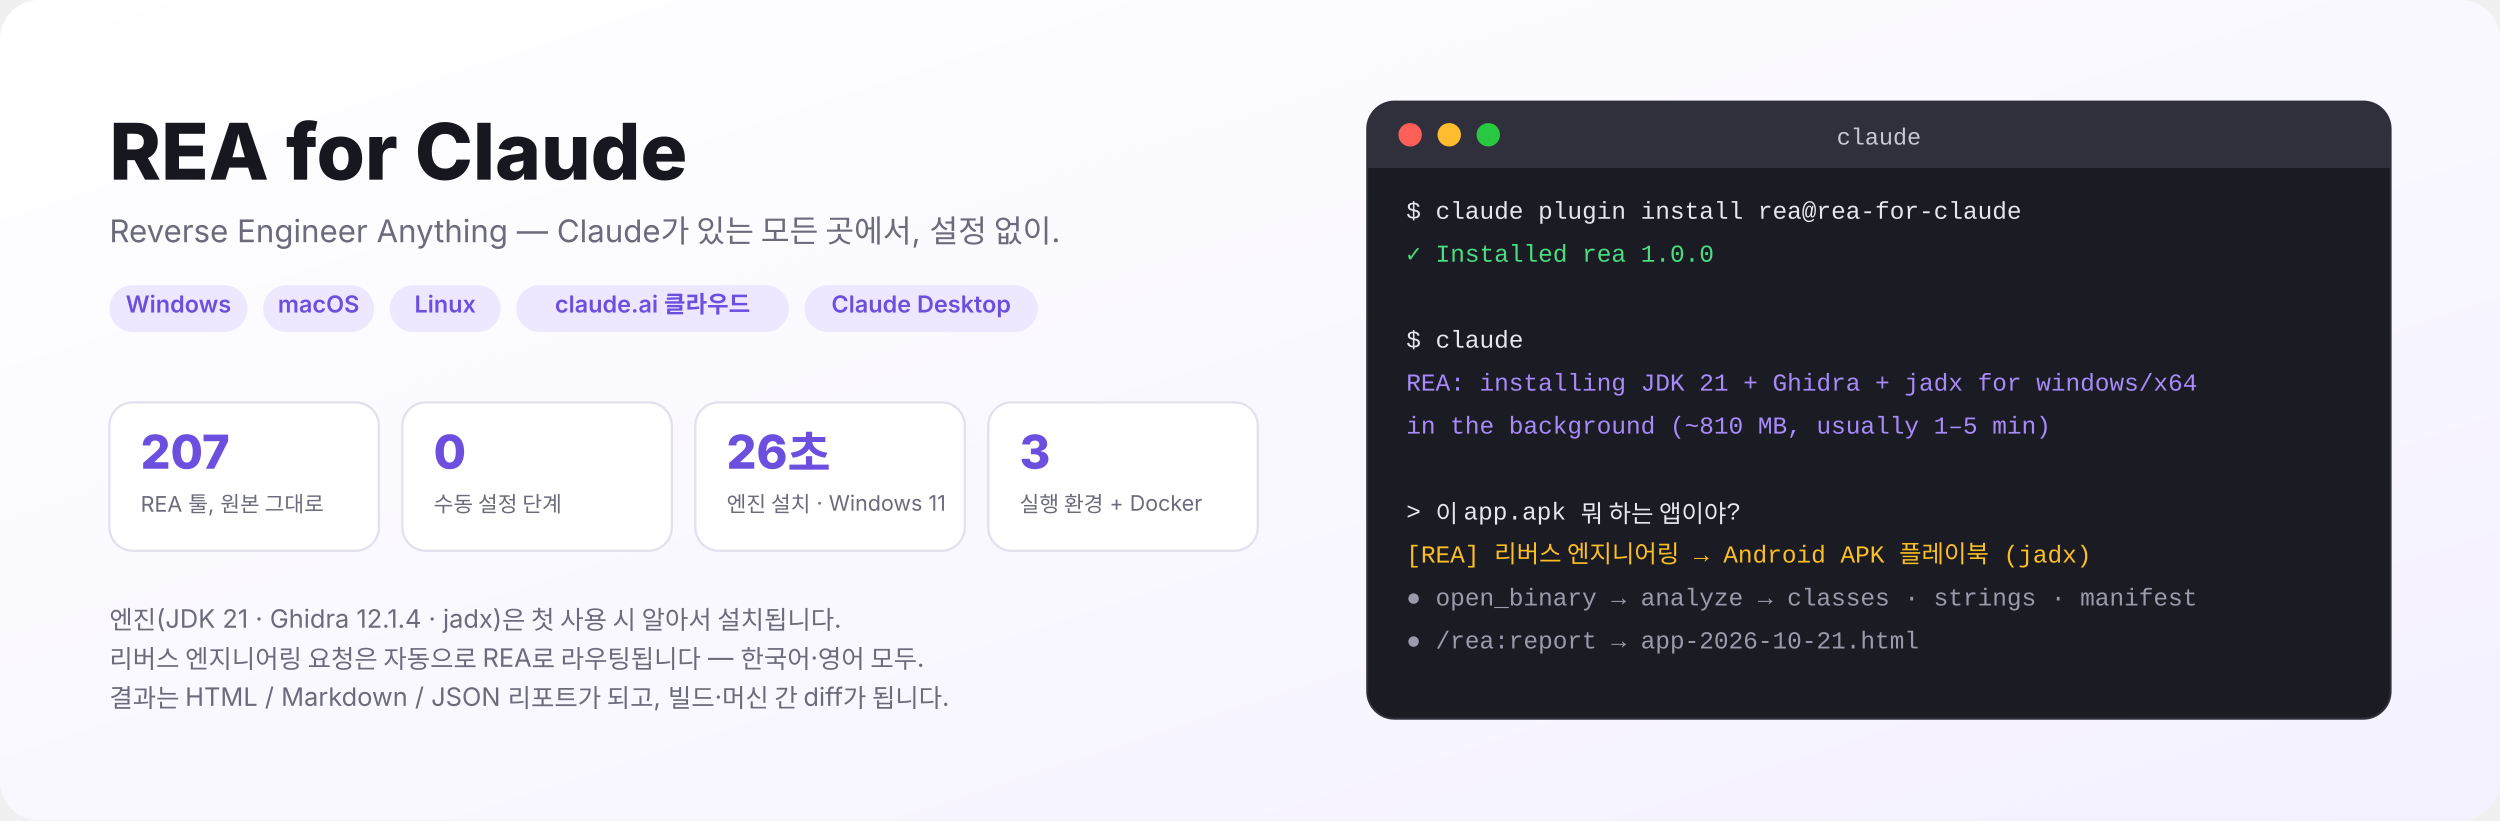
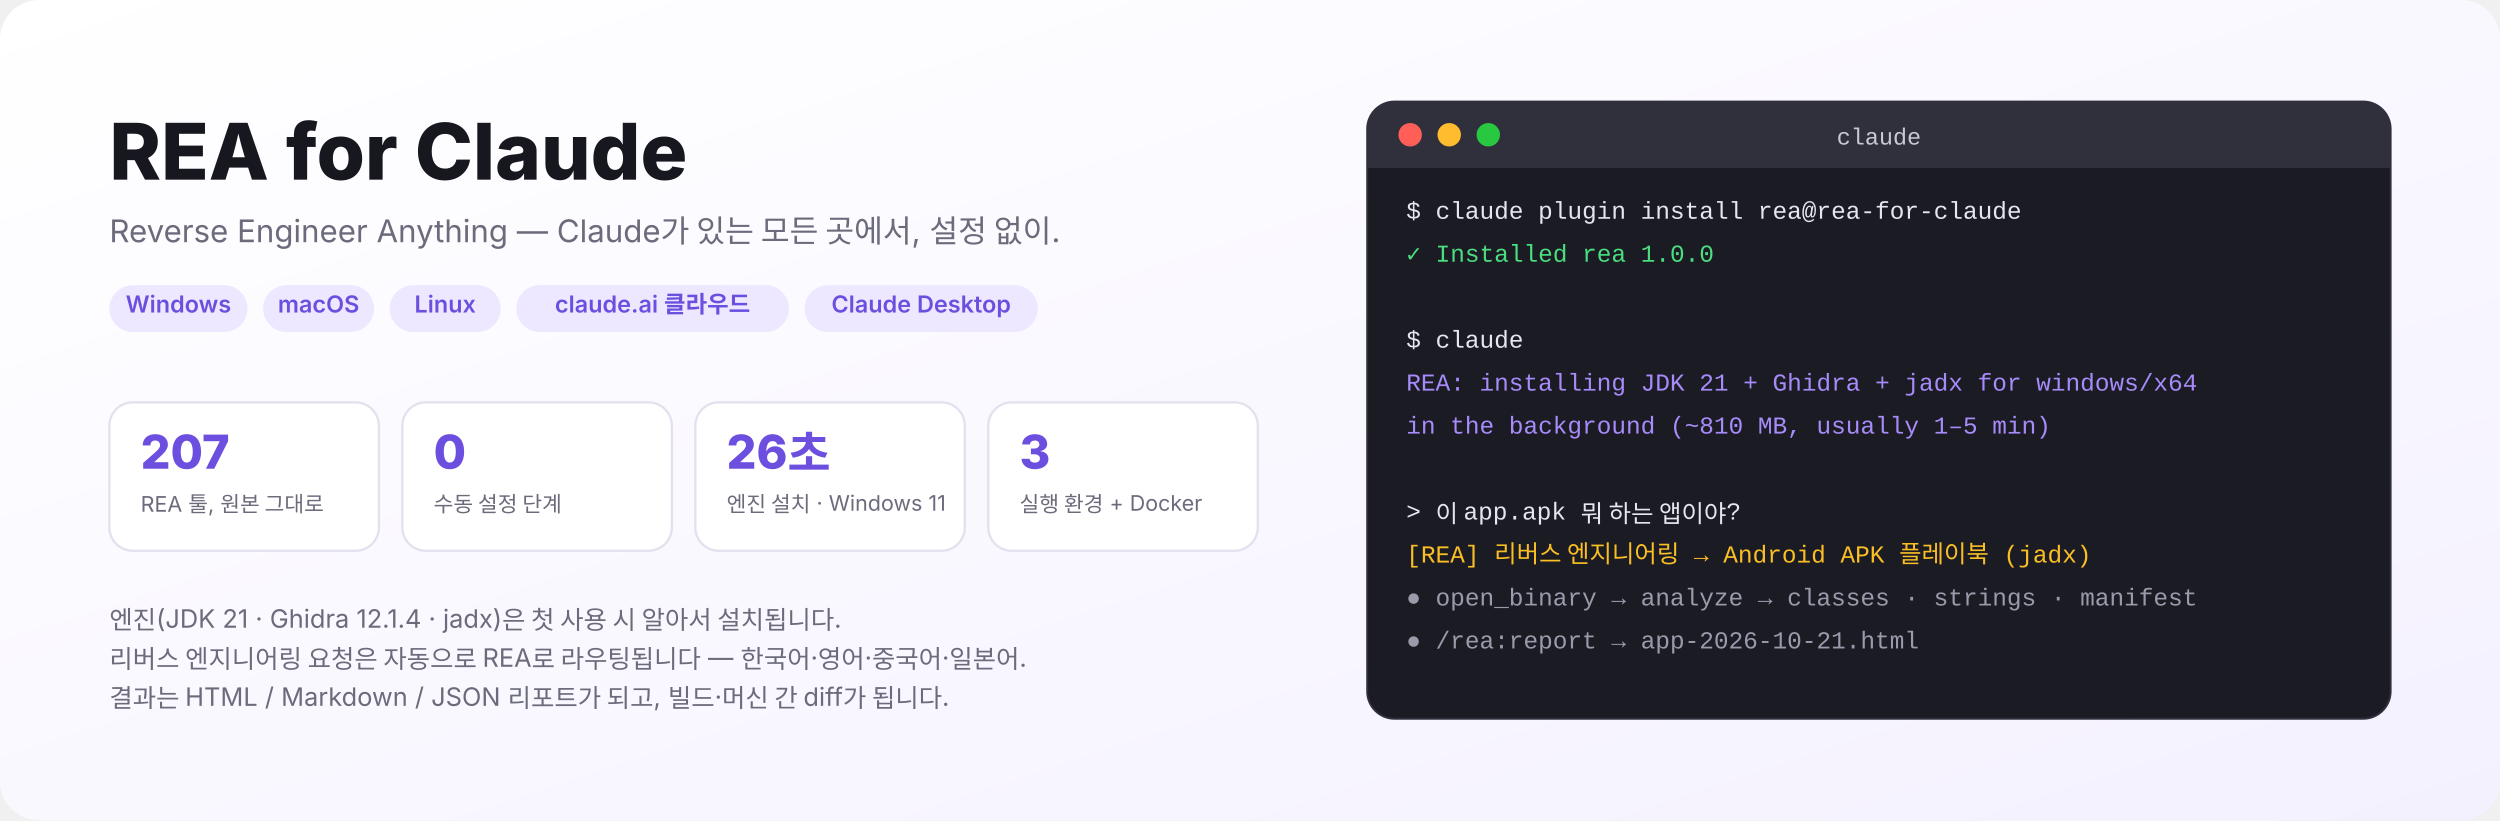
<svg xmlns="http://www.w3.org/2000/svg" width="1280" height="420" viewBox="0 0 1280 420" role="img" aria-label="REA for Claude: Windows·macOS·Linux·claude.ai 클라우드에서 REA 툴 207개, 엔진 자동 설치, 리버스 엔지니어링 프롬프트 자동 라우팅">
  <defs>
    <linearGradient id="bg" x1="0" y1="0" x2="1" y2="1">
      <stop offset="0" stop-color="#ffffff" />
      <stop offset="1" stop-color="#f4f1ff" />
    </linearGradient>
    <linearGradient id="acc" x1="0" y1="0" x2="1" y2="0">
      <stop offset="0" stop-color="#6d4fe0" />
      <stop offset="1" stop-color="#5b3fd1" />
    </linearGradient>
    <marker id="arr" markerWidth="8" markerHeight="8" refX="7" refY="4" orient="auto" markerUnits="userSpaceOnUse">
      <path d="M0,0.5 L7,4 L0,7.5 z" fill="#6b6b7c" />
    </marker>
    <marker id="arrA" markerWidth="8" markerHeight="8" refX="7" refY="4" orient="auto" markerUnits="userSpaceOnUse">
      <path d="M0,0.5 L7,4 L0,7.5 z" fill="#6d4fe0" />
    </marker>
    <marker id="arrG" markerWidth="8" markerHeight="8" refX="7" refY="4" orient="auto" markerUnits="userSpaceOnUse">
      <path d="M0,0.5 L7,4 L0,7.5 z" fill="#15803d" />
    </marker>
  </defs>
  <rect width="1280" height="420" rx="20" fill="url(#bg)" />
-   <text x="56" y="92" font-family="Inter, ui-sans-serif, -apple-system, 'Segoe UI', Roboto, 'Apple SD Gothic Neo', 'Malgun Gothic', 'Noto Sans KR', Helvetica, Arial, sans-serif" font-size="40" font-weight="800" fill="#17171f" text-anchor="start" opacity="1">REA for Claude</text>
-   <text x="56" y="124" font-family="Inter, ui-sans-serif, -apple-system, 'Segoe UI', Roboto, 'Apple SD Gothic Neo', 'Malgun Gothic', 'Noto Sans KR', Helvetica, Arial, sans-serif" font-size="16" font-weight="normal" fill="#6b6b7c" text-anchor="start" opacity="1">Reverse Engineer Anything — Claude가 있는 모든 곳에서, 설정 없이.</text>
+   <text x="56" y="92" font-family="Inter, ui-sans-serif, -apple-system, 'Segoe UI', Roboto, 'Apple SD Gothic Neo', 'Malgun Gothic', 'PingFang SC', 'Hiragino Sans', 'Microsoft YaHei', 'Yu Gothic UI', 'Noto Sans KR', 'Noto Sans SC', 'Noto Sans JP', 'Noto Sans CJK SC', Helvetica, Arial, sans-serif" font-size="40" font-weight="800" fill="#17171f" text-anchor="start" opacity="1">REA for Claude</text>
+   <text x="56" y="124" font-family="Inter, ui-sans-serif, -apple-system, 'Segoe UI', Roboto, 'Apple SD Gothic Neo', 'Malgun Gothic', 'PingFang SC', 'Hiragino Sans', 'Microsoft YaHei', 'Yu Gothic UI', 'Noto Sans KR', 'Noto Sans SC', 'Noto Sans JP', 'Noto Sans CJK SC', Helvetica, Arial, sans-serif" font-size="16" font-weight="normal" fill="#6b6b7c" text-anchor="start" opacity="1">Reverse Engineer Anything — Claude가 있는 모든 곳에서, 설정 없이.</text>
  <rect x="56" y="146" width="70.72" height="24" rx="12.0" fill="#ede8ff" />
-   <text x="91.36" y="160" font-family="Inter, ui-sans-serif, -apple-system, 'Segoe UI', Roboto, 'Apple SD Gothic Neo', 'Malgun Gothic', 'Noto Sans KR', Helvetica, Arial, sans-serif" font-size="12" font-weight="600" fill="#6d4fe0" text-anchor="middle" opacity="1">Windows</text>
+   <text x="91.36" y="160" font-family="Inter, ui-sans-serif, -apple-system, 'Segoe UI', Roboto, 'Apple SD Gothic Neo', 'Malgun Gothic', 'PingFang SC', 'Hiragino Sans', 'Microsoft YaHei', 'Yu Gothic UI', 'Noto Sans KR', 'Noto Sans SC', 'Noto Sans JP', 'Noto Sans CJK SC', Helvetica, Arial, sans-serif" font-size="12" font-weight="600" fill="#6d4fe0" text-anchor="middle" opacity="1">Windows</text>
  <rect x="134.72" y="146" width="56.8" height="24" rx="12.0" fill="#ede8ff" />
-   <text x="163.12" y="160" font-family="Inter, ui-sans-serif, -apple-system, 'Segoe UI', Roboto, 'Apple SD Gothic Neo', 'Malgun Gothic', 'Noto Sans KR', Helvetica, Arial, sans-serif" font-size="12" font-weight="600" fill="#6d4fe0" text-anchor="middle" opacity="1">macOS</text>
+   <text x="163.12" y="160" font-family="Inter, ui-sans-serif, -apple-system, 'Segoe UI', Roboto, 'Apple SD Gothic Neo', 'Malgun Gothic', 'PingFang SC', 'Hiragino Sans', 'Microsoft YaHei', 'Yu Gothic UI', 'Noto Sans KR', 'Noto Sans SC', 'Noto Sans JP', 'Noto Sans CJK SC', Helvetica, Arial, sans-serif" font-size="12" font-weight="600" fill="#6d4fe0" text-anchor="middle" opacity="1">macOS</text>
  <rect x="199.52" y="146" width="56.8" height="24" rx="12.0" fill="#ede8ff" />
-   <text x="227.92" y="160" font-family="Inter, ui-sans-serif, -apple-system, 'Segoe UI', Roboto, 'Apple SD Gothic Neo', 'Malgun Gothic', 'Noto Sans KR', Helvetica, Arial, sans-serif" font-size="12" font-weight="600" fill="#6d4fe0" text-anchor="middle" opacity="1">Linux</text>
+   <text x="227.92" y="160" font-family="Inter, ui-sans-serif, -apple-system, 'Segoe UI', Roboto, 'Apple SD Gothic Neo', 'Malgun Gothic', 'PingFang SC', 'Hiragino Sans', 'Microsoft YaHei', 'Yu Gothic UI', 'Noto Sans KR', 'Noto Sans SC', 'Noto Sans JP', 'Noto Sans CJK SC', Helvetica, Arial, sans-serif" font-size="12" font-weight="600" fill="#6d4fe0" text-anchor="middle" opacity="1">Linux</text>
  <rect x="264.32" y="146" width="139.6" height="24" rx="12.0" fill="#ede8ff" />
-   <text x="334.12" y="160" font-family="Inter, ui-sans-serif, -apple-system, 'Segoe UI', Roboto, 'Apple SD Gothic Neo', 'Malgun Gothic', 'Noto Sans KR', Helvetica, Arial, sans-serif" font-size="12" font-weight="600" fill="#6d4fe0" text-anchor="middle" opacity="1">claude.ai 클라우드</text>
+   <text x="334.12" y="160" font-family="Inter, ui-sans-serif, -apple-system, 'Segoe UI', Roboto, 'Apple SD Gothic Neo', 'Malgun Gothic', 'PingFang SC', 'Hiragino Sans', 'Microsoft YaHei', 'Yu Gothic UI', 'Noto Sans KR', 'Noto Sans SC', 'Noto Sans JP', 'Noto Sans CJK SC', Helvetica, Arial, sans-serif" font-size="12" font-weight="600" fill="#6d4fe0" text-anchor="middle" opacity="1">claude.ai 클라우드</text>
  <rect x="411.92" y="146" width="119.44" height="24" rx="12.0" fill="#ede8ff" />
-   <text x="471.64" y="160" font-family="Inter, ui-sans-serif, -apple-system, 'Segoe UI', Roboto, 'Apple SD Gothic Neo', 'Malgun Gothic', 'Noto Sans KR', Helvetica, Arial, sans-serif" font-size="12" font-weight="600" fill="#6d4fe0" text-anchor="middle" opacity="1">Claude Desktop</text>
+   <text x="471.64" y="160" font-family="Inter, ui-sans-serif, -apple-system, 'Segoe UI', Roboto, 'Apple SD Gothic Neo', 'Malgun Gothic', 'PingFang SC', 'Hiragino Sans', 'Microsoft YaHei', 'Yu Gothic UI', 'Noto Sans KR', 'Noto Sans SC', 'Noto Sans JP', 'Noto Sans CJK SC', Helvetica, Arial, sans-serif" font-size="12" font-weight="600" fill="#6d4fe0" text-anchor="middle" opacity="1">Claude Desktop</text>
  <rect x="56" y="206" width="138" height="76" rx="12" fill="#ffffff" stroke="#e3e1ee" stroke-width="1.2" opacity="1" />
-   <text x="72" y="240" font-family="Inter, ui-sans-serif, -apple-system, 'Segoe UI', Roboto, 'Apple SD Gothic Neo', 'Malgun Gothic', 'Noto Sans KR', Helvetica, Arial, sans-serif" font-size="24" font-weight="800" fill="#6d4fe0" text-anchor="start" opacity="1">207</text>
-   <text x="72" y="262" font-family="Inter, ui-sans-serif, -apple-system, 'Segoe UI', Roboto, 'Apple SD Gothic Neo', 'Malgun Gothic', 'Noto Sans KR', Helvetica, Arial, sans-serif" font-size="11" font-weight="normal" fill="#6b6b7c" text-anchor="start" opacity="1">REA 툴, 원본 그대로</text>
+   <text x="72" y="240" font-family="Inter, ui-sans-serif, -apple-system, 'Segoe UI', Roboto, 'Apple SD Gothic Neo', 'Malgun Gothic', 'PingFang SC', 'Hiragino Sans', 'Microsoft YaHei', 'Yu Gothic UI', 'Noto Sans KR', 'Noto Sans SC', 'Noto Sans JP', 'Noto Sans CJK SC', Helvetica, Arial, sans-serif" font-size="24" font-weight="800" fill="#6d4fe0" text-anchor="start" opacity="1">207</text>
+   <text x="72" y="262" font-family="Inter, ui-sans-serif, -apple-system, 'Segoe UI', Roboto, 'Apple SD Gothic Neo', 'Malgun Gothic', 'PingFang SC', 'Hiragino Sans', 'Microsoft YaHei', 'Yu Gothic UI', 'Noto Sans KR', 'Noto Sans SC', 'Noto Sans JP', 'Noto Sans CJK SC', Helvetica, Arial, sans-serif" font-size="11" font-weight="normal" fill="#6b6b7c" text-anchor="start" opacity="1">REA 툴, 원본 그대로</text>
  <rect x="206" y="206" width="138" height="76" rx="12" fill="#ffffff" stroke="#e3e1ee" stroke-width="1.2" opacity="1" />
-   <text x="222" y="240" font-family="Inter, ui-sans-serif, -apple-system, 'Segoe UI', Roboto, 'Apple SD Gothic Neo', 'Malgun Gothic', 'Noto Sans KR', Helvetica, Arial, sans-serif" font-size="24" font-weight="800" fill="#6d4fe0" text-anchor="start" opacity="1">0</text>
-   <text x="222" y="262" font-family="Inter, ui-sans-serif, -apple-system, 'Segoe UI', Roboto, 'Apple SD Gothic Neo', 'Malgun Gothic', 'Noto Sans KR', Helvetica, Arial, sans-serif" font-size="11" font-weight="normal" fill="#6b6b7c" text-anchor="start" opacity="1">수동 설정 단계</text>
+   <text x="222" y="240" font-family="Inter, ui-sans-serif, -apple-system, 'Segoe UI', Roboto, 'Apple SD Gothic Neo', 'Malgun Gothic', 'PingFang SC', 'Hiragino Sans', 'Microsoft YaHei', 'Yu Gothic UI', 'Noto Sans KR', 'Noto Sans SC', 'Noto Sans JP', 'Noto Sans CJK SC', Helvetica, Arial, sans-serif" font-size="24" font-weight="800" fill="#6d4fe0" text-anchor="start" opacity="1">0</text>
+   <text x="222" y="262" font-family="Inter, ui-sans-serif, -apple-system, 'Segoe UI', Roboto, 'Apple SD Gothic Neo', 'Malgun Gothic', 'PingFang SC', 'Hiragino Sans', 'Microsoft YaHei', 'Yu Gothic UI', 'Noto Sans KR', 'Noto Sans SC', 'Noto Sans JP', 'Noto Sans CJK SC', Helvetica, Arial, sans-serif" font-size="11" font-weight="normal" fill="#6b6b7c" text-anchor="start" opacity="1">수동 설정 단계</text>
  <rect x="356" y="206" width="138" height="76" rx="12" fill="#ffffff" stroke="#e3e1ee" stroke-width="1.2" opacity="1" />
-   <text x="372" y="240" font-family="Inter, ui-sans-serif, -apple-system, 'Segoe UI', Roboto, 'Apple SD Gothic Neo', 'Malgun Gothic', 'Noto Sans KR', Helvetica, Arial, sans-serif" font-size="24" font-weight="800" fill="#6d4fe0" text-anchor="start" opacity="1">26초</text>
-   <text x="372" y="262" font-family="Inter, ui-sans-serif, -apple-system, 'Segoe UI', Roboto, 'Apple SD Gothic Neo', 'Malgun Gothic', 'Noto Sans KR', Helvetica, Arial, sans-serif" font-size="11" font-weight="normal" fill="#6b6b7c" text-anchor="start" opacity="1">엔진 설치 · Windows 11</text>
+   <text x="372" y="240" font-family="Inter, ui-sans-serif, -apple-system, 'Segoe UI', Roboto, 'Apple SD Gothic Neo', 'Malgun Gothic', 'PingFang SC', 'Hiragino Sans', 'Microsoft YaHei', 'Yu Gothic UI', 'Noto Sans KR', 'Noto Sans SC', 'Noto Sans JP', 'Noto Sans CJK SC', Helvetica, Arial, sans-serif" font-size="24" font-weight="800" fill="#6d4fe0" text-anchor="start" opacity="1">26초</text>
+   <text x="372" y="262" font-family="Inter, ui-sans-serif, -apple-system, 'Segoe UI', Roboto, 'Apple SD Gothic Neo', 'Malgun Gothic', 'PingFang SC', 'Hiragino Sans', 'Microsoft YaHei', 'Yu Gothic UI', 'Noto Sans KR', 'Noto Sans SC', 'Noto Sans JP', 'Noto Sans CJK SC', Helvetica, Arial, sans-serif" font-size="11" font-weight="normal" fill="#6b6b7c" text-anchor="start" opacity="1">엔진 설치 · Windows 11</text>
  <rect x="506" y="206" width="138" height="76" rx="12" fill="#ffffff" stroke="#e3e1ee" stroke-width="1.2" opacity="1" />
-   <text x="522" y="240" font-family="Inter, ui-sans-serif, -apple-system, 'Segoe UI', Roboto, 'Apple SD Gothic Neo', 'Malgun Gothic', 'Noto Sans KR', Helvetica, Arial, sans-serif" font-size="24" font-weight="800" fill="#6d4fe0" text-anchor="start" opacity="1">3</text>
-   <text x="522" y="262" font-family="Inter, ui-sans-serif, -apple-system, 'Segoe UI', Roboto, 'Apple SD Gothic Neo', 'Malgun Gothic', 'Noto Sans KR', Helvetica, Arial, sans-serif" font-size="11" font-weight="normal" fill="#6b6b7c" text-anchor="start" opacity="1">실행 환경 + Docker</text>
-   <text x="56" y="322" font-family="Inter, ui-sans-serif, -apple-system, 'Segoe UI', Roboto, 'Apple SD Gothic Neo', 'Malgun Gothic', 'Noto Sans KR', Helvetica, Arial, sans-serif" font-size="13" font-weight="normal" fill="#6b6b7c" text-anchor="start" opacity="1">엔진(JDK 21 · Ghidra 12.1.4 · jadx)은 첫 사용 시 알아서 설치됩니다.</text>
-   <text x="56" y="342" font-family="Inter, ui-sans-serif, -apple-system, 'Segoe UI', Roboto, 'Apple SD Gothic Neo', 'Malgun Gothic', 'Noto Sans KR', Helvetica, Arial, sans-serif" font-size="13" font-weight="normal" fill="#6b6b7c" text-anchor="start" opacity="1">리버스 엔지니어링 요청은 자동으로 REA로 라우팅됩니다 — 한국어·영어 모두.</text>
-   <text x="56" y="362" font-family="Inter, ui-sans-serif, -apple-system, 'Segoe UI', Roboto, 'Apple SD Gothic Neo', 'Malgun Gothic', 'Noto Sans KR', Helvetica, Arial, sans-serif" font-size="13" font-weight="normal" fill="#6b6b7c" text-anchor="start" opacity="1">결과는 HTML / Markdown / JSON 리포트가 되고, 빌드·머신 간 diff가 됩니다.</text>
+   <text x="522" y="240" font-family="Inter, ui-sans-serif, -apple-system, 'Segoe UI', Roboto, 'Apple SD Gothic Neo', 'Malgun Gothic', 'PingFang SC', 'Hiragino Sans', 'Microsoft YaHei', 'Yu Gothic UI', 'Noto Sans KR', 'Noto Sans SC', 'Noto Sans JP', 'Noto Sans CJK SC', Helvetica, Arial, sans-serif" font-size="24" font-weight="800" fill="#6d4fe0" text-anchor="start" opacity="1">3</text>
+   <text x="522" y="262" font-family="Inter, ui-sans-serif, -apple-system, 'Segoe UI', Roboto, 'Apple SD Gothic Neo', 'Malgun Gothic', 'PingFang SC', 'Hiragino Sans', 'Microsoft YaHei', 'Yu Gothic UI', 'Noto Sans KR', 'Noto Sans SC', 'Noto Sans JP', 'Noto Sans CJK SC', Helvetica, Arial, sans-serif" font-size="11" font-weight="normal" fill="#6b6b7c" text-anchor="start" opacity="1">실행 환경 + Docker</text>
+   <text x="56" y="322" font-family="Inter, ui-sans-serif, -apple-system, 'Segoe UI', Roboto, 'Apple SD Gothic Neo', 'Malgun Gothic', 'PingFang SC', 'Hiragino Sans', 'Microsoft YaHei', 'Yu Gothic UI', 'Noto Sans KR', 'Noto Sans SC', 'Noto Sans JP', 'Noto Sans CJK SC', Helvetica, Arial, sans-serif" font-size="13" font-weight="normal" fill="#6b6b7c" text-anchor="start" opacity="1">엔진(JDK 21 · Ghidra 12.1.4 · jadx)은 첫 사용 시 알아서 설치됩니다.</text>
+   <text x="56" y="342" font-family="Inter, ui-sans-serif, -apple-system, 'Segoe UI', Roboto, 'Apple SD Gothic Neo', 'Malgun Gothic', 'PingFang SC', 'Hiragino Sans', 'Microsoft YaHei', 'Yu Gothic UI', 'Noto Sans KR', 'Noto Sans SC', 'Noto Sans JP', 'Noto Sans CJK SC', Helvetica, Arial, sans-serif" font-size="13" font-weight="normal" fill="#6b6b7c" text-anchor="start" opacity="1">리버스 엔지니어링 요청은 자동으로 REA로 라우팅됩니다 — 한국어·영어·중국어·일본어.</text>
+   <text x="56" y="362" font-family="Inter, ui-sans-serif, -apple-system, 'Segoe UI', Roboto, 'Apple SD Gothic Neo', 'Malgun Gothic', 'PingFang SC', 'Hiragino Sans', 'Microsoft YaHei', 'Yu Gothic UI', 'Noto Sans KR', 'Noto Sans SC', 'Noto Sans JP', 'Noto Sans CJK SC', Helvetica, Arial, sans-serif" font-size="13" font-weight="normal" fill="#6b6b7c" text-anchor="start" opacity="1">결과는 HTML / Markdown / JSON 리포트가 되고, 빌드·머신 간 diff가 됩니다.</text>
  <rect x="700" y="52" width="524" height="316" rx="14" fill="#1b1b24" stroke="#30303c" />
  <rect x="700" y="52" width="524" height="34" rx="14" fill="#30303c" />
  <rect x="700" y="72" width="524" height="14" fill="#30303c" />
  <circle cx="722" cy="69" r="6" fill="#ff5f57" />
  <circle cx="742" cy="69" r="6" fill="#febc2e" />
  <circle cx="762" cy="69" r="6" fill="#28c840" />
  <text x="962.0" y="74" font-family="ui-monospace, SFMono-Regular, Menlo, Consolas, 'Liberation Mono', monospace" font-size="12" font-weight="normal" fill="#c9c9d6" text-anchor="middle" opacity="1">claude</text>
  <text x="720" y="112" font-family="ui-monospace, SFMono-Regular, Menlo, Consolas, 'Liberation Mono', monospace" font-size="12.5" font-weight="normal" fill="#e6e6ef" text-anchor="start" opacity="1">$ claude plugin install rea@rea-for-claude</text>
  <text x="720" y="134" font-family="ui-monospace, SFMono-Regular, Menlo, Consolas, 'Liberation Mono', monospace" font-size="12.5" font-weight="normal" fill="#4ade80" text-anchor="start" opacity="1">✓ Installed rea 1.0.0</text>
  <text x="720" y="178" font-family="ui-monospace, SFMono-Regular, Menlo, Consolas, 'Liberation Mono', monospace" font-size="12.5" font-weight="normal" fill="#e6e6ef" text-anchor="start" opacity="1">$ claude</text>
  <text x="720" y="200" font-family="ui-monospace, SFMono-Regular, Menlo, Consolas, 'Liberation Mono', monospace" font-size="12.5" font-weight="normal" fill="#a78bfa" text-anchor="start" opacity="1">REA: installing JDK 21 + Ghidra + jadx for windows/x64</text>
  <text x="720" y="222" font-family="ui-monospace, SFMono-Regular, Menlo, Consolas, 'Liberation Mono', monospace" font-size="12.5" font-weight="normal" fill="#a78bfa" text-anchor="start" opacity="1">     in the background (~810 MB, usually 1–5 min)</text>
  <text x="720" y="266" font-family="ui-monospace, SFMono-Regular, Menlo, Consolas, 'Liberation Mono', monospace" font-size="12.5" font-weight="normal" fill="#e6e6ef" text-anchor="start" opacity="1">&gt; 이 app.apk 뭐 하는 앱이야?</text>
  <text x="720" y="288" font-family="ui-monospace, SFMono-Regular, Menlo, Consolas, 'Liberation Mono', monospace" font-size="12.5" font-weight="normal" fill="#fbbf24" text-anchor="start" opacity="1">[REA] 리버스 엔지니어링 → Android APK 플레이북 (jadx)</text>
  <text x="720" y="310" font-family="ui-monospace, SFMono-Regular, Menlo, Consolas, 'Liberation Mono', monospace" font-size="12.5" font-weight="normal" fill="#9a9aab" text-anchor="start" opacity="1">● open_binary → analyze → classes · strings · manifest</text>
  <text x="720" y="332" font-family="ui-monospace, SFMono-Regular, Menlo, Consolas, 'Liberation Mono', monospace" font-size="12.5" font-weight="normal" fill="#9a9aab" text-anchor="start" opacity="1">● /rea:report → app-2026-10-21.html</text>
</svg>
